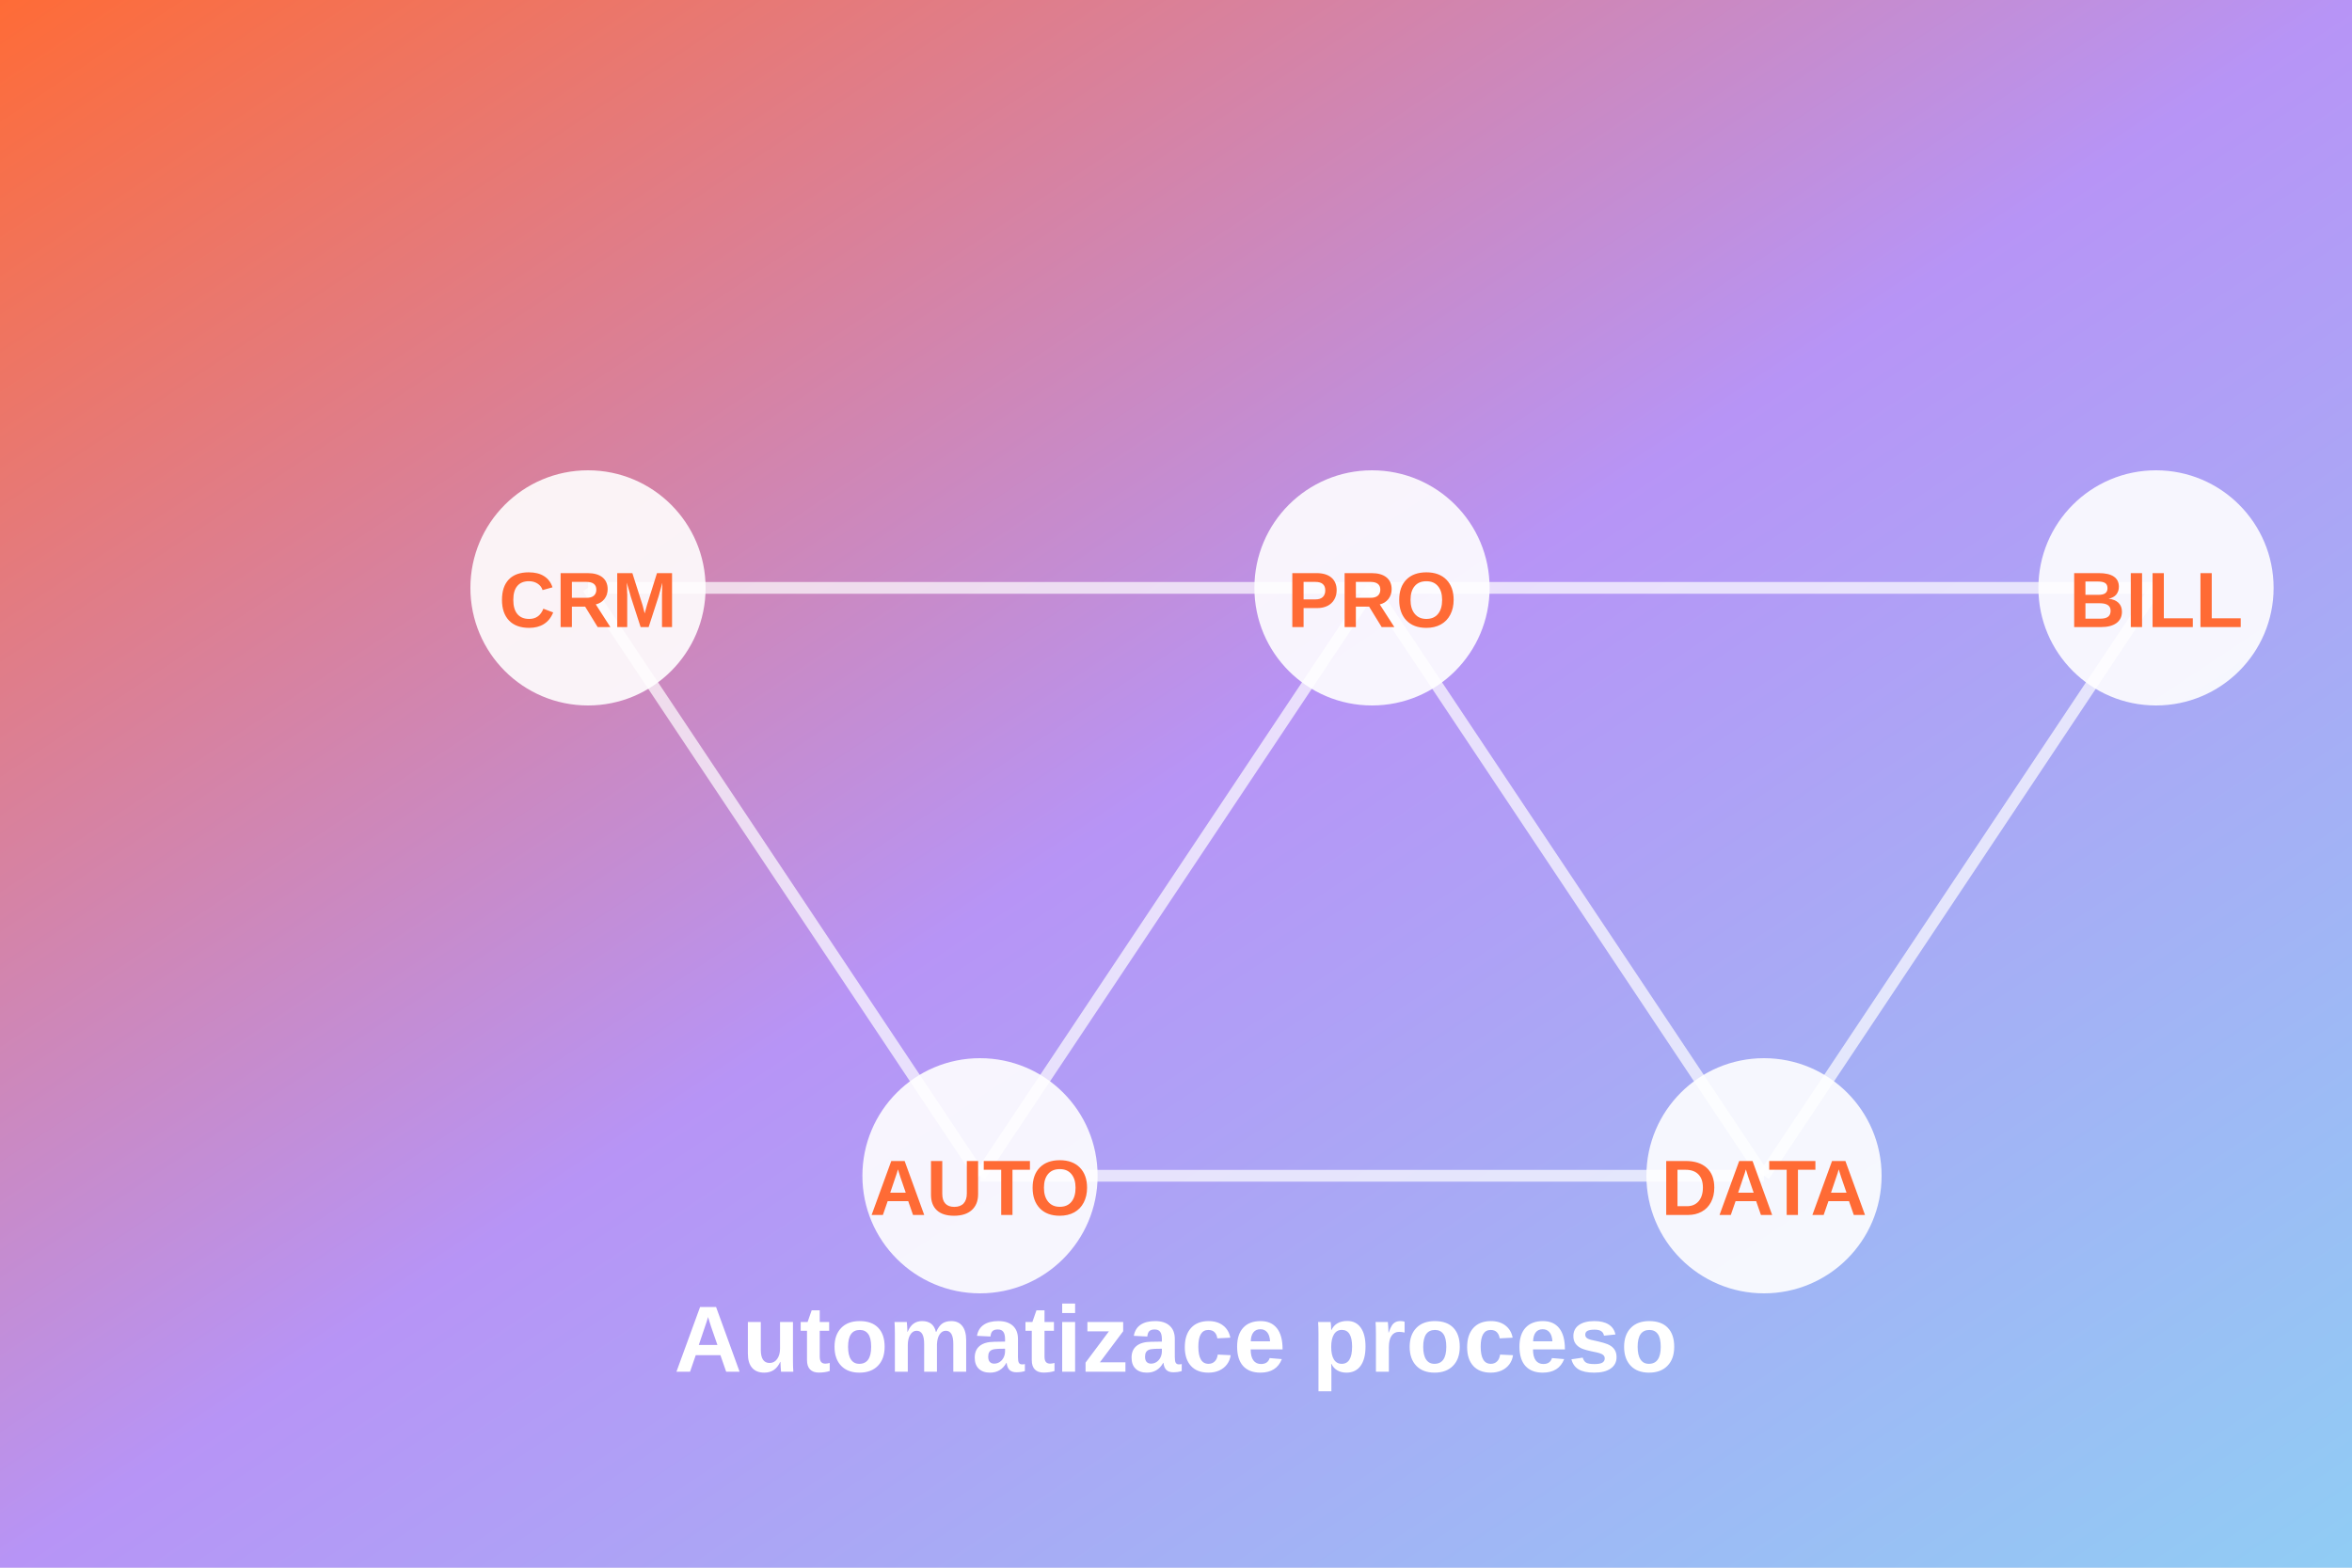
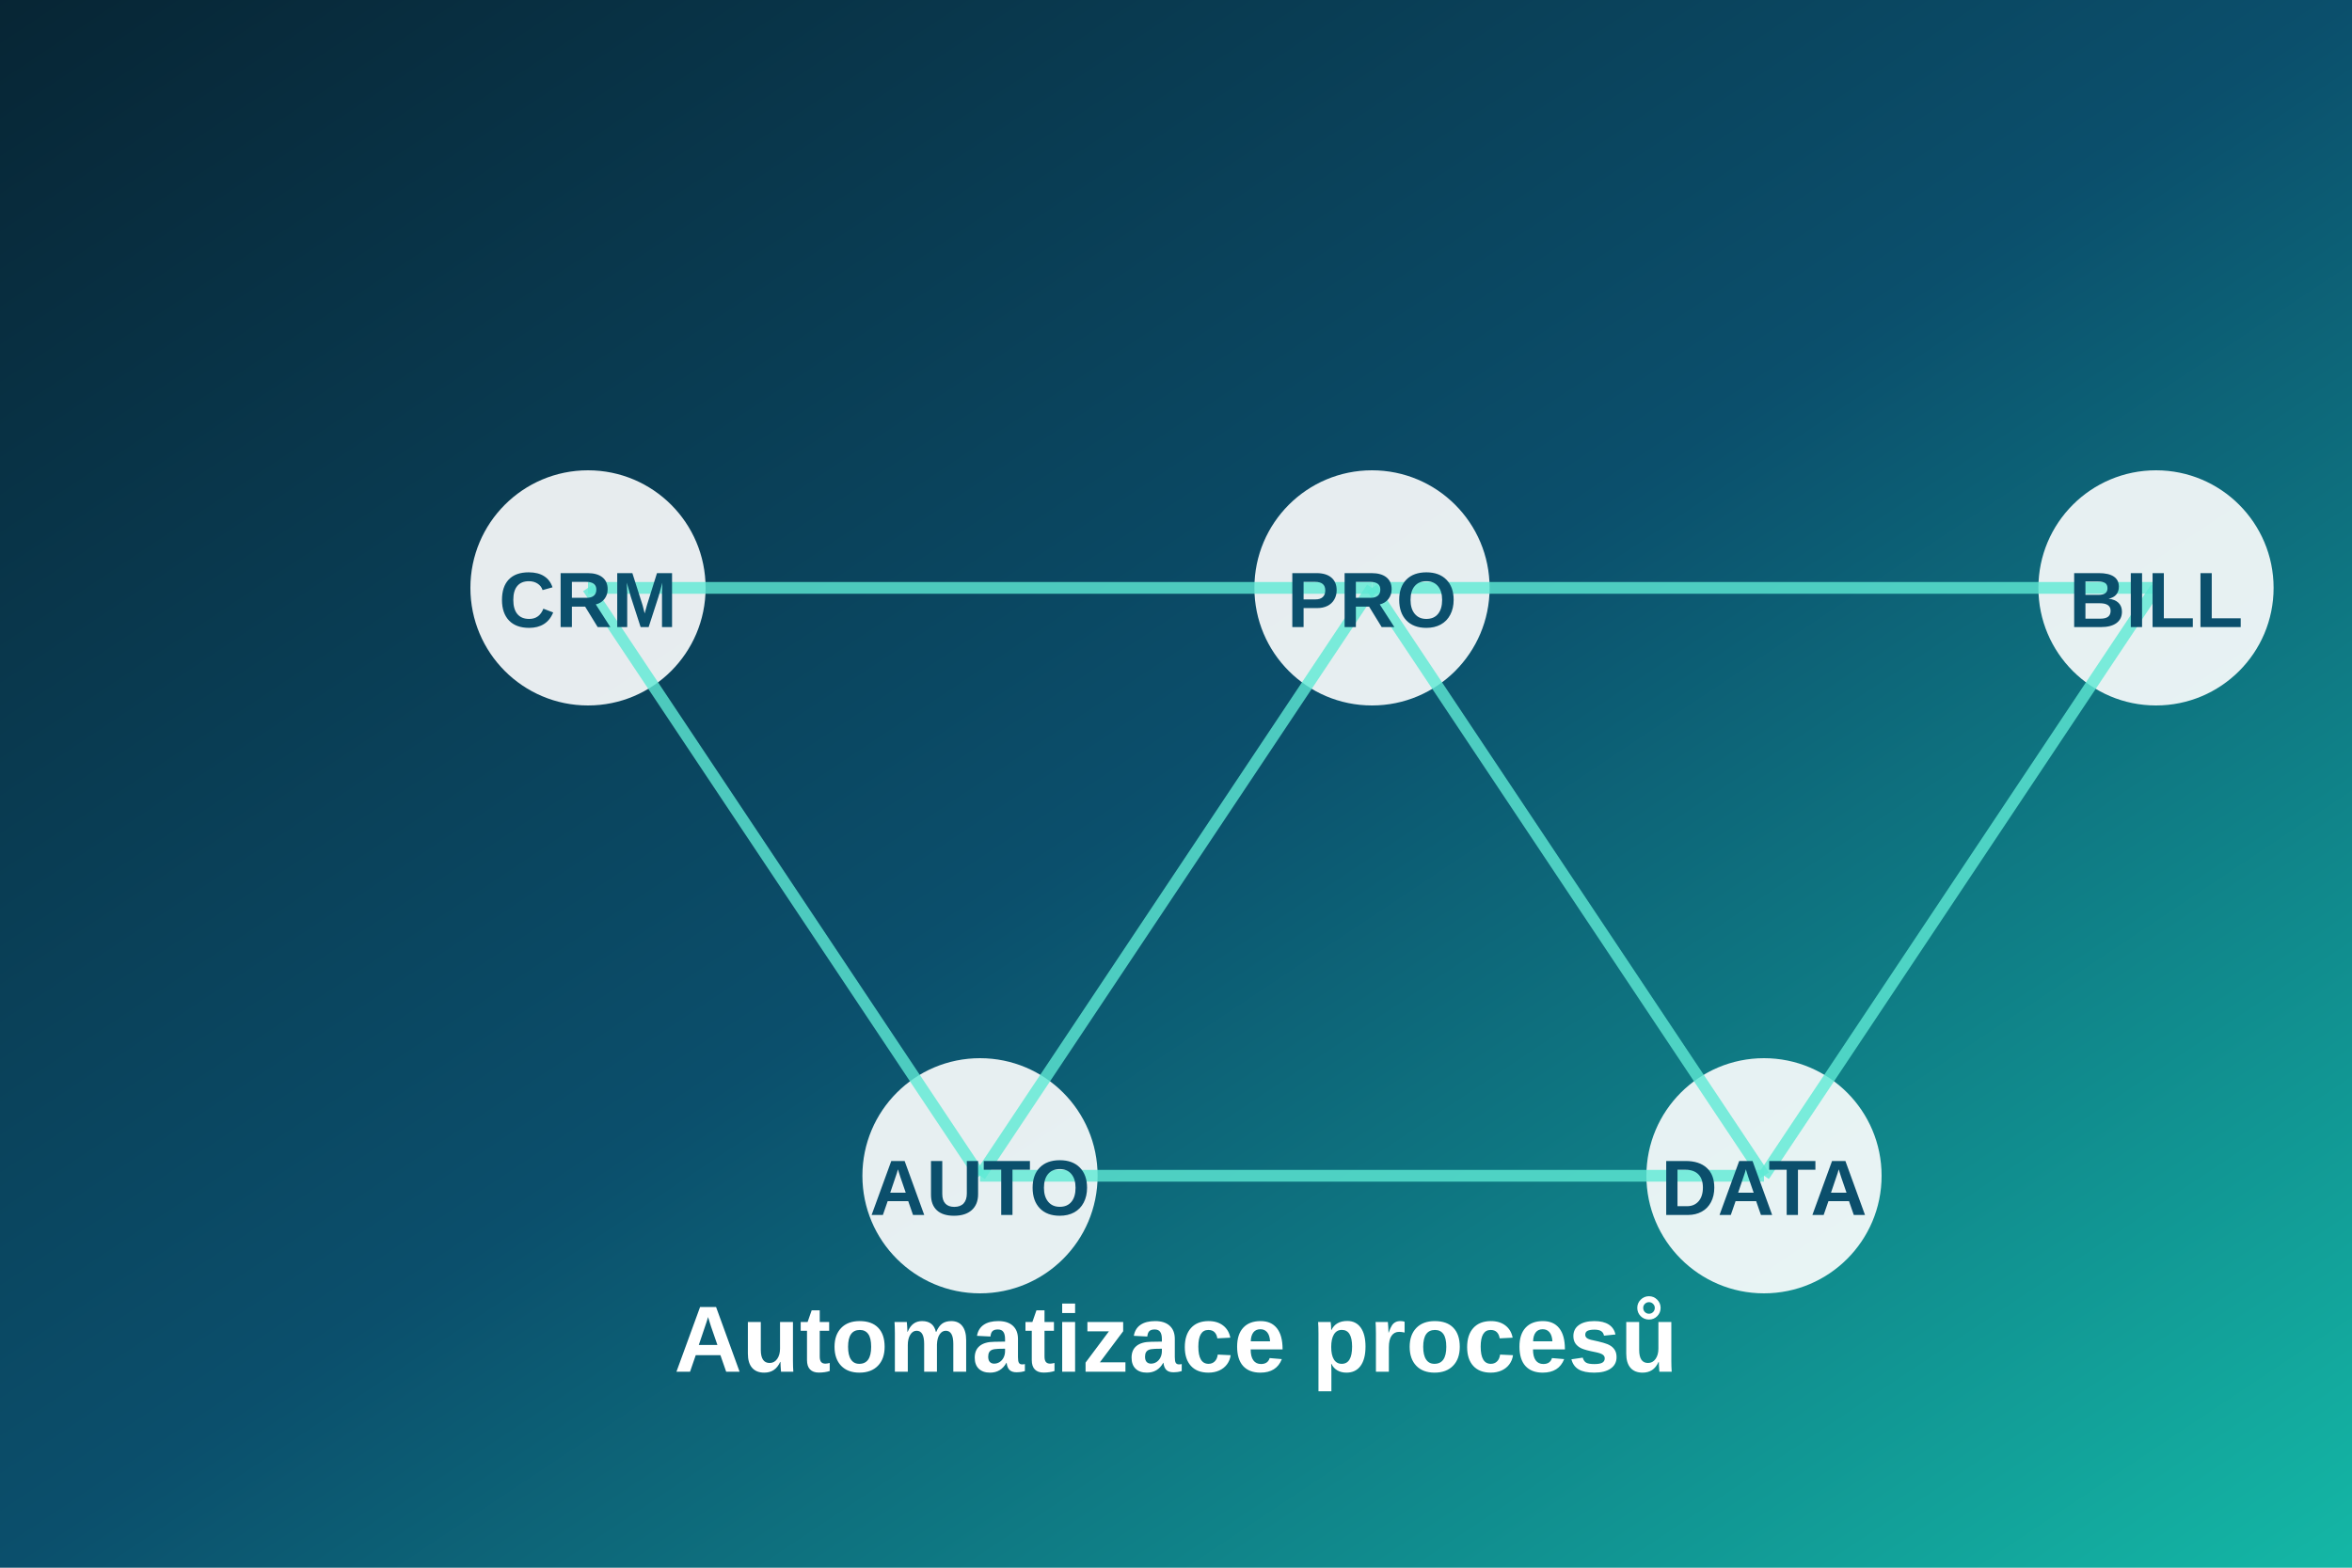
<svg xmlns="http://www.w3.org/2000/svg" width="600" height="400">
  <defs>
    <linearGradient id="grad1" x1="0%" y1="0%" x2="100%" y2="100%">
-       <stop offset="0%" style="stop-color:#FF6B35;stop-opacity:1" />
-       <stop offset="50%" style="stop-color:#B794F6;stop-opacity:1" />
-       <stop offset="100%" style="stop-color:#90CDF4;stop-opacity:1" />
+       <stop offset="0%" style="stop-color:#072534;stop-opacity:1" />
+       <stop offset="50%" style="stop-color:#0B4F6C;stop-opacity:1" />
+       <stop offset="100%" style="stop-color:#14B8A6;stop-opacity:1" />
    </linearGradient>
  </defs>
  <rect width="600" height="400" fill="url(#grad1)" />
  <g transform="translate(50, 50)">
    <circle cx="100" cy="100" r="30" fill="#FFFFFF" opacity="0.9" />
    <circle cx="300" cy="100" r="30" fill="#FFFFFF" opacity="0.9" />
    <circle cx="500" cy="100" r="30" fill="#FFFFFF" opacity="0.9" />
    <circle cx="200" cy="250" r="30" fill="#FFFFFF" opacity="0.9" />
    <circle cx="400" cy="250" r="30" fill="#FFFFFF" opacity="0.9" />
-     <line x1="100" y1="100" x2="300" y2="100" stroke="#FFFFFF" stroke-width="3" opacity="0.7" />
-     <line x1="300" y1="100" x2="500" y2="100" stroke="#FFFFFF" stroke-width="3" opacity="0.7" />
-     <line x1="100" y1="100" x2="200" y2="250" stroke="#FFFFFF" stroke-width="3" opacity="0.7" />
-     <line x1="300" y1="100" x2="200" y2="250" stroke="#FFFFFF" stroke-width="3" opacity="0.7" />
-     <line x1="300" y1="100" x2="400" y2="250" stroke="#FFFFFF" stroke-width="3" opacity="0.7" />
-     <line x1="500" y1="100" x2="400" y2="250" stroke="#FFFFFF" stroke-width="3" opacity="0.7" />
-     <line x1="200" y1="250" x2="400" y2="250" stroke="#FFFFFF" stroke-width="3" opacity="0.7" />
-     <text x="100" y="110" font-family="Arial" font-size="20" fill="#FF6B35" text-anchor="middle" font-weight="bold">CRM</text>
-     <text x="300" y="110" font-family="Arial" font-size="20" fill="#FF6B35" text-anchor="middle" font-weight="bold">PRO</text>
-     <text x="500" y="110" font-family="Arial" font-size="20" fill="#FF6B35" text-anchor="middle" font-weight="bold">BILL</text>
-     <text x="200" y="260" font-family="Arial" font-size="20" fill="#FF6B35" text-anchor="middle" font-weight="bold">AUTO</text>
-     <text x="400" y="260" font-family="Arial" font-size="20" fill="#FF6B35" text-anchor="middle" font-weight="bold">DATA</text>
+     <line x1="100" y1="100" x2="300" y2="100" stroke="#5EEAD4" stroke-width="3" opacity="0.8" />
+     <line x1="300" y1="100" x2="500" y2="100" stroke="#5EEAD4" stroke-width="3" opacity="0.8" />
+     <line x1="100" y1="100" x2="200" y2="250" stroke="#5EEAD4" stroke-width="3" opacity="0.8" />
+     <line x1="300" y1="100" x2="200" y2="250" stroke="#5EEAD4" stroke-width="3" opacity="0.8" />
+     <line x1="300" y1="100" x2="400" y2="250" stroke="#5EEAD4" stroke-width="3" opacity="0.8" />
+     <line x1="500" y1="100" x2="400" y2="250" stroke="#5EEAD4" stroke-width="3" opacity="0.8" />
+     <line x1="200" y1="250" x2="400" y2="250" stroke="#5EEAD4" stroke-width="3" opacity="0.8" />
+     <text x="100" y="110" font-family="Arial" font-size="20" fill="#0B4F6C" text-anchor="middle" font-weight="bold">CRM</text>
+     <text x="300" y="110" font-family="Arial" font-size="20" fill="#0B4F6C" text-anchor="middle" font-weight="bold">PRO</text>
+     <text x="500" y="110" font-family="Arial" font-size="20" fill="#0B4F6C" text-anchor="middle" font-weight="bold">BILL</text>
+     <text x="200" y="260" font-family="Arial" font-size="20" fill="#0B4F6C" text-anchor="middle" font-weight="bold">AUTO</text>
+     <text x="400" y="260" font-family="Arial" font-size="20" fill="#0B4F6C" text-anchor="middle" font-weight="bold">DATA</text>
  </g>
-   <text x="300" y="350" font-family="Arial" font-size="24" fill="#FFFFFF" text-anchor="middle" font-weight="bold">Automatizace proceso</text>
+   <text x="300" y="350" font-family="Arial" font-size="24" fill="#FFFFFF" text-anchor="middle" font-weight="bold">Automatizace procesů</text>
</svg>
